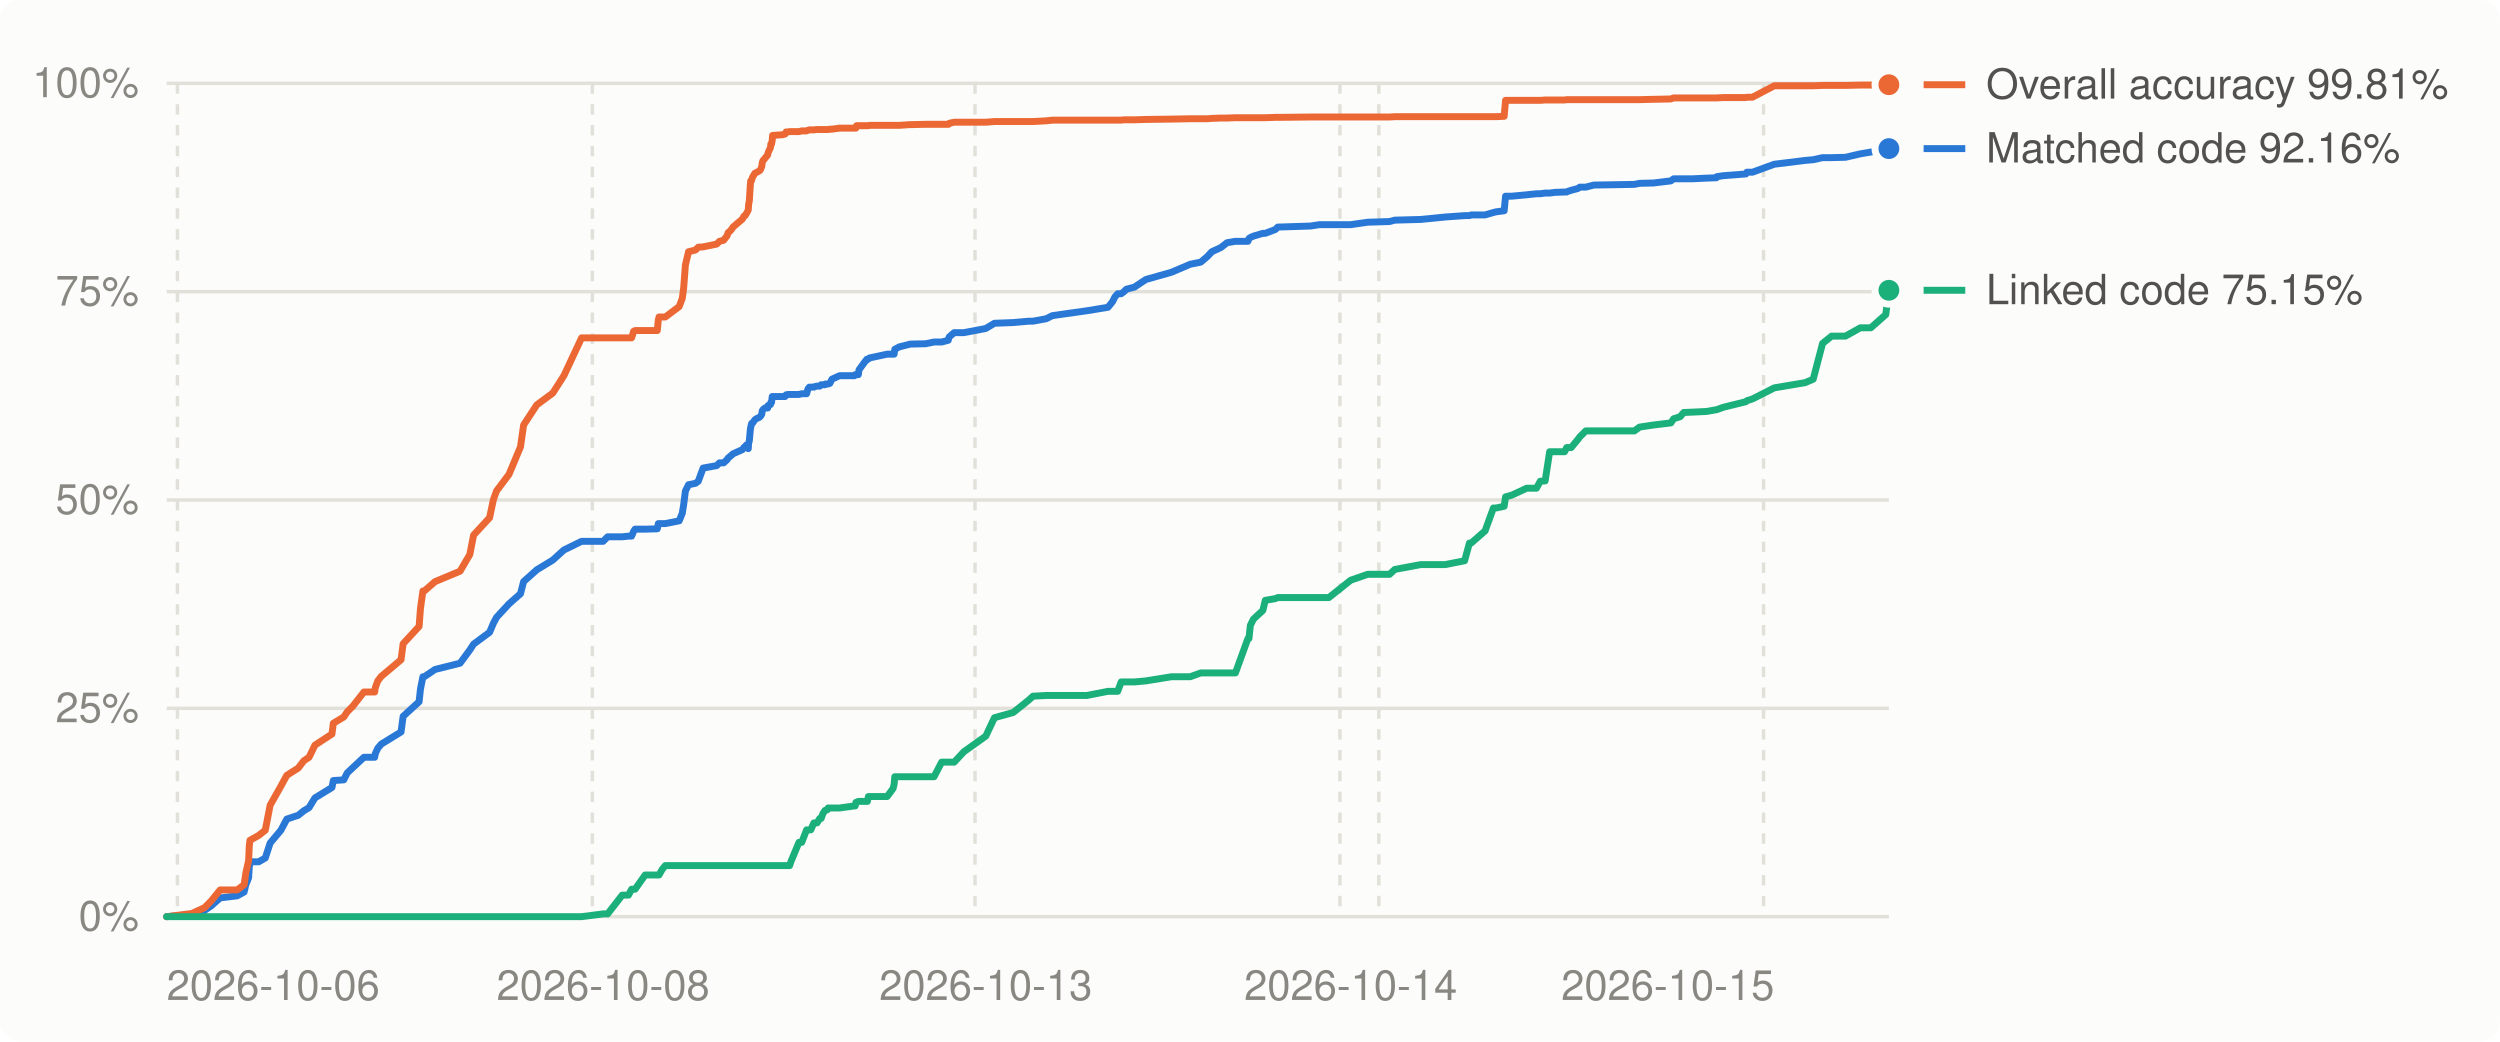
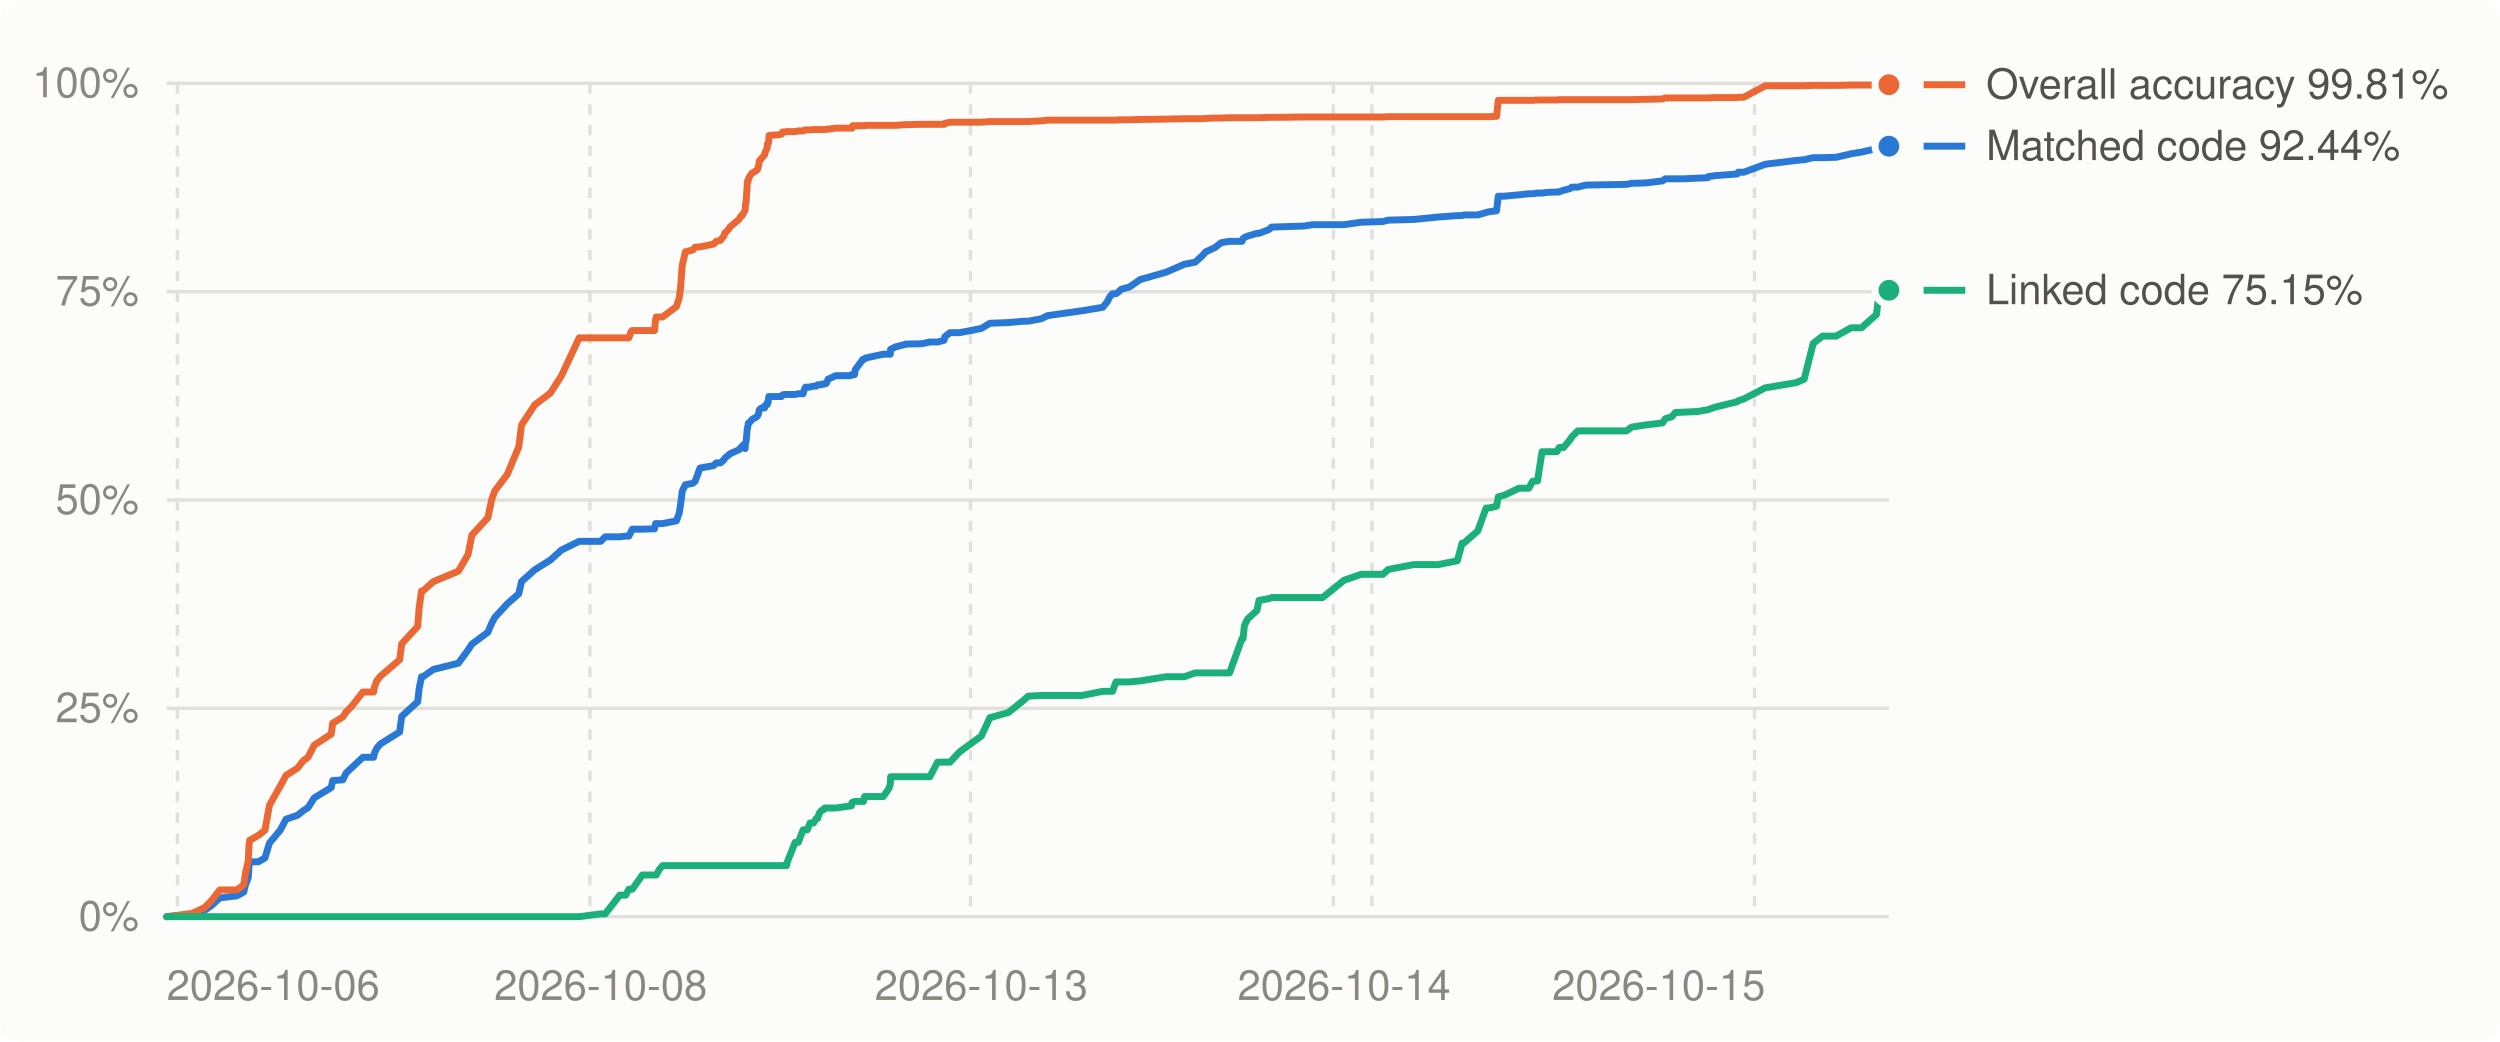
<svg xmlns="http://www.w3.org/2000/svg" viewBox="0 0 720 300" width="720" height="300" role="img" aria-label="Decompilation progress over time">
  <style>
.bg{fill:#fcfcfb}.grid{stroke:#e1e0d9}.muted{fill:#898781}.lbl{fill:#52514e}.ln0{stroke:#2a78d6}.dot0{fill:#2a78d6;stroke:#fcfcfb}.ln1{stroke:#eb6834}.dot1{fill:#eb6834;stroke:#fcfcfb}.ln2{stroke:#1baf7a}.dot2{fill:#1baf7a;stroke:#fcfcfb}
@media (prefers-color-scheme: dark){.bg{fill:#1a1a19}.grid{stroke:#2c2c2a}.muted{fill:#898781}.lbl{fill:#c3c2b7}.ln0{stroke:#3987e5}.dot0{fill:#3987e5;stroke:#1a1a19}.ln1{stroke:#d95926}.dot1{fill:#d95926;stroke:#1a1a19}.ln2{stroke:#199e70}.dot2{fill:#199e70;stroke:#1a1a19}}
text{font:12px -apple-system,BlinkMacSystemFont,'Segoe UI',Helvetica,Arial,sans-serif}
</style>
  <rect class="bg" width="720" height="300" rx="6" />
  <line x1="48" x2="544" y1="264.0" y2="264.0" class="grid" stroke-width="1" />
  <text x="40" y="268.0" class="muted" text-anchor="end">0%</text>
  <line x1="48" x2="544" y1="204.0" y2="204.0" class="grid" stroke-width="1" />
  <text x="40" y="208.0" class="muted" text-anchor="end">25%</text>
  <line x1="48" x2="544" y1="144.0" y2="144.0" class="grid" stroke-width="1" />
  <text x="40" y="148.0" class="muted" text-anchor="end">50%</text>
  <line x1="48" x2="544" y1="84.0" y2="84.0" class="grid" stroke-width="1" />
  <text x="40" y="88.0" class="muted" text-anchor="end">75%</text>
  <line x1="48" x2="544" y1="24.0" y2="24.0" class="grid" stroke-width="1" />
  <text x="40" y="28.0" class="muted" text-anchor="end">100%</text>
  <line x1="51.1" x2="51.1" y1="24" y2="264" class="grid" stroke-width="1" stroke-dasharray="3 3" />
-   <line x1="170.6" x2="170.6" y1="24" y2="264" class="grid" stroke-width="1" stroke-dasharray="3 3" />
-   <line x1="280.8" x2="280.8" y1="24" y2="264" class="grid" stroke-width="1" stroke-dasharray="3 3" />
-   <line x1="385.9" x2="385.9" y1="24" y2="264" class="grid" stroke-width="1" stroke-dasharray="3 3" />
-   <line x1="397.1" x2="397.1" y1="24" y2="264" class="grid" stroke-width="1" stroke-dasharray="3 3" />
-   <line x1="507.9" x2="507.9" y1="24" y2="264" class="grid" stroke-width="1" stroke-dasharray="3 3" />
+   <line x1="169.9" x2="169.9" y1="24" y2="264" class="grid" stroke-width="1" stroke-dasharray="3 3" />
+   <line x1="279.5" x2="279.5" y1="24" y2="264" class="grid" stroke-width="1" stroke-dasharray="3 3" />
+   <line x1="384.0" x2="384.0" y1="24" y2="264" class="grid" stroke-width="1" stroke-dasharray="3 3" />
+   <line x1="395.1" x2="395.1" y1="24" y2="264" class="grid" stroke-width="1" stroke-dasharray="3 3" />
+   <line x1="505.3" x2="505.3" y1="24" y2="264" class="grid" stroke-width="1" stroke-dasharray="3 3" />
  <text class="muted" x="48.0" y="288" text-anchor="start">2026-10-06</text>
-   <text class="muted" x="173.7" y="288" text-anchor="middle">2026-10-08</text>
-   <text class="muted" x="283.9" y="288" text-anchor="middle">2026-10-13</text>
-   <text class="muted" x="389.0" y="288" text-anchor="middle">2026-10-14</text>
-   <text class="muted" x="511.0" y="288" text-anchor="end">2026-10-15</text>
-   <polyline points="48.0,264.0 54.3,263.4 55.2,263.3 58.9,262.2 60.8,260.9 63.4,258.6 68.3,258.0 70.3,256.9 70.8,254.8 71.6,252.8 71.8,249.7 72.0,248.2 74.5,248.2 76.4,247.1 77.8,242.8 80.9,239.1 82.6,235.9 85.9,234.8 87.5,233.5 89.0,232.6 90.7,229.8 95.6,226.8 96.0,224.8 99.0,224.6 100.0,222.6 101.6,221.1 104.8,218.1 107.9,218.1 108.1,217.0 108.8,215.5 109.8,214.3 115.5,210.8 116.1,206.3 120.7,202.1 121.1,198.4 121.8,194.9 122.2,194.9 125.3,192.8 132.5,191.0 135.3,187.2 136.4,185.5 141.0,182.1 142.1,179.5 143.0,177.8 146.6,173.9 149.9,171.0 150.8,167.5 154.6,164.1 159.2,161.3 162.4,158.4 167.5,155.9 173.7,155.9 175.0,154.6 179.2,154.6 181.0,154.4 181.9,154.4 182.5,153.0 182.9,152.4 185.8,152.4 189.3,152.3 189.6,150.8 189.8,150.8 190.7,150.8 191.6,150.8 195.6,150.0 196.5,147.8 196.9,145.3 197.4,141.4 198.3,139.6 200.3,139.2 201.1,138.6 202.5,134.8 206.4,134.1 207.2,133.3 208.4,133.3 209.4,132.4 209.7,131.9 210.2,131.5 210.3,131.4 210.8,131.0 211.1,130.7 213.8,129.5 214.3,128.8 214.6,128.7 214.9,128.2 215.5,129.2 215.6,127.6 215.8,127.0 216.1,123.7 216.2,123.1 216.4,122.2 216.5,121.9 216.7,121.9 217.4,120.9 217.8,120.6 218.7,120.2 219.0,119.9 219.4,119.3 219.5,118.4 219.7,118.0 220.3,117.5 221.1,117.5 221.2,116.8 221.9,116.5 222.0,115.9 222.2,115.9 222.4,114.2 222.5,114.2 223.9,114.2 225.4,114.2 226.1,114.2 226.4,113.7 226.4,113.7 227.0,113.6 227.4,113.6 227.8,113.6 230.1,113.6 230.9,113.4 232.3,113.4 232.7,112.0 233.1,111.5 233.5,111.5 234.4,111.5 234.4,111.4 235.3,111.2 236.1,111.2 236.5,110.8 237.0,110.8 237.6,110.8 237.7,110.6 238.3,110.6 238.4,110.6 238.5,110.6 239.0,110.4 239.6,109.2 241.8,108.2 246.1,108.2 246.3,107.9 246.5,107.9 246.7,107.9 246.8,107.9 247.2,107.9 247.4,106.5 249.3,103.9 249.5,103.8 249.6,103.5 249.8,103.4 250.1,103.4 250.4,103.1 255.5,102.0 257.2,102.0 257.5,102.0 257.7,100.6 259.0,99.9 261.8,99.2 262.0,99.1 266.6,99.0 269.0,98.5 271.2,98.5 273.1,98.0 273.2,97.5 273.4,97.0 274.8,95.8 277.6,95.8 283.9,94.6 286.4,93.1 291.8,92.9 296.3,92.5 297.5,92.5 301.3,91.8 303.1,90.9 313.0,89.5 319.1,88.5 320.4,86.9 321.1,85.5 321.9,84.6 322.9,84.6 323.7,84.0 324.4,83.3 326.7,82.7 330.0,80.5 337.4,78.4 342.8,76.1 345.8,75.5 347.7,73.9 349.0,72.5 351.6,71.3 353.4,69.9 355.8,69.5 359.4,69.5 359.7,68.7 360.1,68.4 361.0,68.0 363.7,67.2 364.4,67.2 367.3,66.1 368.0,65.4 377.4,65.1 380.0,64.7 382.7,64.7 389.0,64.7 393.9,64.0 400.2,63.8 401.7,63.4 409.2,63.2 416.2,62.5 421.8,62.1 423.2,62.1 423.7,61.9 427.7,61.9 430.1,61.2 430.9,61.0 433.2,60.7 433.6,56.5 435.4,56.5 439.7,56.1 442.5,55.8 443.6,55.8 445.0,55.6 446.3,55.6 447.9,55.4 450.6,55.3 451.2,55.3 451.3,55.2 452.5,54.8 454.4,54.3 455.0,53.9 456.7,53.9 459.0,53.3 470.7,53.1 472.2,52.8 476.2,52.7 481.2,52.1 482.0,51.5 483.9,51.5 484.9,51.5 487.3,51.5 491.5,51.3 494.3,51.2 494.4,50.9 496.3,50.6 502.8,50.1 503.1,49.6 504.7,49.6 511.0,47.3 519.9,46.2 522.2,46.0 524.9,45.4 527.5,45.4 531.5,45.3 535.8,44.3 538.8,43.8 543.1,42.8 544.0,42.8" fill="none" class="ln0" stroke-width="2" stroke-linejoin="round" stroke-linecap="round" />
-   <polyline points="48.0,264.0 54.3,263.2 55.2,263.1 58.9,261.4 60.8,259.5 63.4,256.3 68.3,256.3 70.3,254.8 70.8,251.4 71.6,247.9 71.8,243.5 72.0,242.0 74.5,240.6 76.4,239.1 77.8,231.9 80.9,226.4 82.6,223.3 85.9,221.2 87.5,219.1 89.0,218.1 90.7,214.6 95.6,211.4 96.0,208.3 99.0,206.5 100.0,205.0 101.6,203.4 104.8,199.3 107.9,199.3 108.1,198.0 108.8,196.1 109.8,194.8 115.5,190.0 116.1,185.4 120.7,180.4 121.1,175.2 121.8,170.2 122.2,170.2 125.3,167.5 132.5,164.5 135.3,159.7 136.4,154.1 141.0,149.1 142.1,143.9 143.0,141.4 146.6,136.6 149.9,128.7 150.8,122.4 154.6,116.6 159.2,113.2 162.4,108.2 167.5,97.3 173.7,97.3 175.0,97.3 179.2,97.3 181.0,97.3 181.9,97.3 182.5,95.4 182.9,95.2 185.8,95.2 189.3,95.2 189.6,92.1 189.8,91.3 190.7,91.3 191.6,91.3 195.6,88.3 196.5,85.9 196.9,82.9 197.4,76.3 198.3,72.5 200.3,72.0 201.1,71.2 202.5,71.1 206.4,70.3 207.2,69.5 208.4,69.2 209.4,67.9 209.7,67.0 210.2,66.6 210.3,66.5 210.8,65.9 211.1,65.4 213.8,63.1 214.3,62.2 214.6,62.1 214.9,61.6 215.5,60.5 215.6,58.9 215.8,57.9 216.1,53.2 216.2,52.1 216.4,52.1 216.5,51.8 216.7,51.1 217.4,49.9 217.8,49.7 218.7,49.2 219.0,48.9 219.4,47.9 219.5,47.0 219.7,46.3 220.3,45.6 221.1,44.6 221.2,44.0 221.9,42.5 222.0,41.5 222.2,41.5 222.4,40.4 222.5,39.0 223.9,38.9 225.4,38.8 226.1,38.6 226.4,38.1 226.4,38.0 227.0,38.0 227.4,37.9 227.8,37.9 230.1,37.9 230.9,37.7 232.3,37.7 232.7,37.5 233.1,37.4 233.5,37.4 234.4,37.4 234.4,37.4 235.3,37.3 236.1,37.3 236.5,37.3 237.0,37.3 237.6,37.3 237.7,37.3 238.3,37.3 238.4,37.3 238.5,37.3 239.0,37.2 239.6,37.2 241.8,36.9 246.1,36.9 246.3,36.9 246.5,36.9 246.7,36.2 246.8,36.2 247.2,36.2 247.4,36.2 249.3,36.2 249.5,36.2 249.6,36.2 249.8,36.2 250.1,36.2 250.4,36.1 255.5,36.1 257.2,36.1 257.5,36.1 257.7,36.1 259.0,36.1 261.8,35.9 262.0,35.9 266.6,35.8 269.0,35.8 271.2,35.8 273.1,35.8 273.2,35.8 273.4,35.5 274.8,35.2 277.6,35.2 283.9,35.2 286.4,35.0 291.8,35.0 296.3,35.0 297.5,35.0 301.3,34.8 303.1,34.6 313.0,34.6 319.1,34.6 320.4,34.6 321.1,34.6 321.9,34.6 322.9,34.6 323.7,34.5 324.4,34.5 326.7,34.5 330.0,34.4 337.4,34.3 342.8,34.2 345.8,34.2 347.7,34.2 349.0,34.1 351.6,34.0 353.4,34.0 355.8,33.9 359.4,33.9 359.7,33.9 360.1,33.9 361.0,33.9 363.7,33.9 364.4,33.9 367.3,33.8 368.0,33.8 377.4,33.7 380.0,33.7 382.7,33.7 389.0,33.7 393.9,33.7 400.2,33.7 401.7,33.6 409.2,33.6 416.2,33.6 421.8,33.6 423.2,33.6 423.7,33.6 427.7,33.6 430.1,33.6 430.9,33.6 433.2,33.5 433.6,28.9 435.4,28.9 439.7,28.9 442.5,28.9 443.6,28.9 445.0,28.8 446.3,28.8 447.9,28.8 450.6,28.8 451.2,28.7 451.3,28.7 452.5,28.7 454.4,28.7 455.0,28.7 456.7,28.7 459.0,28.7 470.7,28.7 472.2,28.7 476.2,28.6 481.2,28.5 482.0,28.2 483.9,28.2 484.9,28.2 487.3,28.2 491.5,28.2 494.3,28.2 494.4,28.2 496.3,28.1 502.8,28.1 503.1,28.0 504.7,28.0 511.0,24.7 519.9,24.7 522.2,24.7 524.9,24.6 527.5,24.6 531.5,24.6 535.8,24.5 538.8,24.5 543.1,24.5 544.0,24.4" fill="none" class="ln1" stroke-width="2" stroke-linejoin="round" stroke-linecap="round" />
-   <polyline points="48.0,264.0 54.3,264.0 55.2,264.0 58.9,264.0 60.8,264.0 63.4,264.0 68.3,264.0 70.3,264.0 70.8,264.0 71.6,264.0 71.8,264.0 72.0,264.0 74.5,264.0 76.4,264.0 77.8,264.0 80.9,264.0 82.6,264.0 85.9,264.0 87.5,264.0 89.0,264.0 90.7,264.0 95.6,264.0 96.0,264.0 99.0,264.0 100.0,264.0 101.6,264.0 104.8,264.0 107.9,264.0 108.1,264.0 108.8,264.0 109.8,264.0 115.5,264.0 116.1,264.0 120.7,264.0 121.1,264.0 121.8,264.0 122.2,264.0 125.3,264.0 132.5,264.0 135.3,264.0 136.4,264.0 141.0,264.0 142.1,264.0 143.0,264.0 146.6,264.0 149.9,264.0 150.8,264.0 154.6,264.0 159.2,264.0 162.4,264.0 167.5,264.0 173.7,263.2 175.0,263.2 179.2,257.8 181.0,257.8 181.9,256.1 182.5,256.1 182.9,256.1 185.8,252.0 189.3,252.0 189.6,252.0 189.8,252.0 190.7,250.4 191.6,249.3 195.6,249.3 196.5,249.3 196.9,249.3 197.4,249.3 198.3,249.3 200.3,249.3 201.1,249.3 202.5,249.3 206.4,249.3 207.2,249.3 208.4,249.3 209.4,249.3 209.7,249.3 210.2,249.3 210.3,249.3 210.8,249.3 211.1,249.3 213.8,249.3 214.3,249.3 214.6,249.3 214.9,249.3 215.5,249.3 215.6,249.3 215.8,249.3 216.1,249.3 216.2,249.3 216.4,249.3 216.5,249.3 216.7,249.3 217.4,249.3 217.8,249.3 218.7,249.3 219.0,249.3 219.4,249.3 219.5,249.3 219.7,249.3 220.3,249.3 221.1,249.3 221.2,249.3 221.9,249.3 222.0,249.3 222.2,249.3 222.4,249.3 222.5,249.3 223.9,249.3 225.4,249.3 226.1,249.3 226.4,249.3 226.4,249.3 227.0,249.3 227.4,249.3 227.8,248.1 230.1,242.6 230.9,242.6 232.3,239.0 232.7,239.0 233.1,239.0 233.5,239.0 234.4,237.0 234.4,237.0 235.3,237.0 236.1,235.7 236.5,235.7 237.0,234.3 237.6,233.4 237.7,233.4 238.3,233.2 238.4,232.9 238.5,232.7 239.0,232.7 239.6,232.7 241.8,232.7 246.1,232.1 246.3,232.1 246.5,231.1 246.7,231.1 246.8,231.0 247.2,230.8 247.4,230.8 249.3,230.8 249.5,230.8 249.6,230.8 249.8,230.8 250.1,229.4 250.4,229.4 255.5,229.4 257.2,227.1 257.5,225.9 257.7,223.7 259.0,223.7 261.8,223.7 262.0,223.7 266.6,223.7 269.0,223.7 271.2,219.5 273.1,219.5 273.2,219.5 273.4,219.5 274.8,219.5 277.6,216.5 283.9,212.0 286.4,206.7 291.8,205.2 296.3,201.6 297.5,200.5 301.3,200.3 303.1,200.3 313.0,200.3 319.1,199.1 320.4,199.1 321.1,199.1 321.9,199.1 322.9,196.4 323.7,196.4 324.4,196.4 326.7,196.4 330.0,196.1 337.4,194.9 342.8,194.9 345.8,193.8 347.7,193.8 349.0,193.8 351.6,193.8 353.4,193.8 355.8,193.8 359.4,183.9 359.7,183.9 360.1,180.1 361.0,178.3 363.7,175.8 364.4,172.9 367.3,172.4 368.0,172.1 377.4,172.1 380.0,172.1 382.7,172.1 389.0,167.1 393.9,165.4 400.2,165.4 401.7,164.0 409.2,162.6 416.2,162.6 421.8,161.5 423.2,156.4 423.7,156.4 427.7,152.9 430.1,146.3 430.9,146.3 433.2,145.8 433.6,143.1 435.4,142.6 439.7,140.6 442.5,140.6 443.6,138.6 445.0,138.5 446.3,130.1 447.9,130.1 450.6,130.1 451.2,128.9 451.3,128.9 452.5,128.9 454.4,126.6 455.0,125.8 456.7,124.1 459.0,124.1 470.7,124.1 472.2,123.0 476.2,122.4 481.2,121.8 482.0,120.6 483.9,120.0 484.9,118.8 487.3,118.7 491.5,118.5 494.3,118.0 494.4,118.0 496.3,117.3 502.8,115.7 503.1,115.4 504.7,114.9 511.0,111.7 519.9,110.2 522.2,109.2 524.9,98.9 527.5,96.8 531.5,96.8 535.8,94.4 538.8,94.4 543.1,90.6 544.0,83.6" fill="none" class="ln2" stroke-width="2" stroke-linejoin="round" stroke-linecap="round" />
-   <circle cx="544.0" cy="42.8" r="4" class="dot0" stroke-width="2" />
+   <text class="muted" x="173.0" y="288" text-anchor="middle">2026-10-08</text>
+   <text class="muted" x="282.6" y="288" text-anchor="middle">2026-10-13</text>
+   <text class="muted" x="387.1" y="288" text-anchor="middle">2026-10-14</text>
+   <text class="muted" x="508.4" y="288" text-anchor="end">2026-10-15</text>
+   <polyline points="48.0,264.0 54.2,263.4 55.2,263.3 58.9,262.2 60.8,260.9 63.3,258.6 68.2,258.0 70.2,256.9 70.7,254.8 71.5,252.8 71.7,249.7 71.9,248.2 74.4,248.2 76.3,247.1 77.6,242.8 80.7,239.1 82.4,235.9 85.7,234.8 87.3,233.5 88.7,232.6 90.5,229.8 95.4,226.8 95.8,224.8 98.7,224.6 99.7,222.6 101.3,221.1 104.5,218.1 107.6,218.1 107.8,217.0 108.5,215.5 109.5,214.3 115.1,210.8 115.7,206.3 120.3,202.1 120.7,198.4 121.4,194.9 121.8,194.9 124.8,192.8 132.0,191.0 134.8,187.2 135.9,185.5 140.5,182.1 141.6,179.5 142.5,177.8 146.1,173.9 149.4,171.0 150.2,167.5 154.0,164.1 158.5,161.3 161.7,158.4 166.8,155.9 173.0,155.9 174.3,154.6 178.5,154.6 180.2,154.4 181.1,154.4 181.8,153.0 182.1,152.4 185.0,152.4 188.5,152.3 188.8,150.8 189.0,150.8 189.9,150.8 190.8,150.8 194.8,150.0 195.6,147.8 196.0,145.3 196.5,141.4 197.4,139.6 199.5,139.2 200.2,138.6 201.6,134.8 205.5,134.1 206.3,133.3 207.5,133.3 208.5,132.4 208.8,131.9 209.3,131.5 209.4,131.4 209.9,131.0 210.2,130.7 212.9,129.5 213.4,128.8 213.7,128.7 214.0,128.2 214.6,129.2 214.7,127.6 214.9,127.0 215.2,123.7 215.3,123.1 215.5,122.2 215.5,121.9 215.7,121.9 216.5,120.9 216.9,120.6 217.7,120.2 218.1,119.9 218.4,119.3 218.6,118.4 218.7,118.0 219.3,117.5 220.2,117.5 220.3,116.8 221.0,116.5 221.0,115.9 221.2,115.9 221.4,114.2 221.5,114.2 223.0,114.2 224.4,114.2 225.1,114.2 225.4,113.7 225.4,113.7 226.0,113.6 226.5,113.6 226.8,113.6 229.0,113.6 229.9,113.4 231.3,113.4 231.7,112.0 232.0,111.5 232.5,111.5 233.3,111.5 233.4,111.4 234.3,111.2 235.1,111.2 235.5,110.8 235.9,110.8 236.6,110.8 236.7,110.6 237.2,110.6 237.4,110.6 237.5,110.6 238.0,110.4 238.5,109.2 240.7,108.2 245.0,108.2 245.2,107.9 245.4,107.9 245.6,107.9 245.7,107.9 246.1,107.9 246.3,106.5 248.2,103.9 248.4,103.8 248.5,103.5 248.7,103.4 249.0,103.4 249.3,103.1 254.4,102.0 256.0,102.0 256.4,102.0 256.5,100.6 257.9,99.9 260.7,99.2 260.8,99.1 265.4,99.0 267.8,98.5 270.0,98.5 271.9,98.0 272.0,97.5 272.1,97.0 273.6,95.8 276.4,95.8 282.6,94.6 285.1,93.1 290.4,92.9 294.9,92.5 296.1,92.5 299.9,91.8 301.7,90.9 311.6,89.5 317.6,88.5 318.9,86.9 319.6,85.5 320.4,84.6 321.4,84.6 322.2,84.0 322.9,83.3 325.2,82.7 328.4,80.5 335.8,78.4 341.1,76.1 344.2,75.5 346.0,73.9 347.3,72.5 349.9,71.3 351.7,69.9 354.1,69.5 357.7,69.5 358.0,68.7 358.4,68.4 359.3,68.0 362.0,67.2 362.6,67.2 365.5,66.1 366.2,65.4 375.5,65.1 378.2,64.7 380.9,64.7 387.1,64.7 392.0,64.0 398.3,63.8 399.8,63.4 407.2,63.2 414.2,62.5 419.7,62.1 421.1,62.1 421.6,61.9 425.6,61.9 428.0,61.2 428.8,61.0 431.0,60.7 431.5,56.5 433.3,56.5 437.5,56.1 440.3,55.8 441.4,55.8 442.8,55.6 444.1,55.6 445.7,55.4 448.4,55.3 449.0,55.3 449.1,55.2 450.3,54.8 452.2,54.3 452.7,53.9 454.4,53.9 456.7,53.3 468.4,53.1 469.9,52.8 473.8,52.7 478.8,52.1 479.6,51.5 481.5,51.5 482.5,51.5 484.9,51.5 489.0,51.3 491.8,51.2 491.9,50.9 493.8,50.6 500.3,50.1 500.6,49.6 502.2,49.6 508.4,47.3 517.3,46.2 519.6,46.0 522.2,45.4 524.9,45.4 528.8,45.3 533.1,44.3 536.1,43.8 540.4,42.8 541.3,42.8 544.0,42.1" fill="none" class="ln0" stroke-width="2" stroke-linejoin="round" stroke-linecap="round" />
+   <polyline points="48.0,264.0 54.2,263.2 55.2,263.1 58.9,261.4 60.8,259.5 63.3,256.3 68.2,256.3 70.2,254.8 70.7,251.4 71.5,247.9 71.7,243.5 71.9,242.0 74.4,240.6 76.3,239.1 77.6,231.9 80.7,226.4 82.4,223.3 85.7,221.2 87.3,219.1 88.7,218.1 90.5,214.6 95.4,211.4 95.8,208.3 98.7,206.5 99.7,205.0 101.3,203.4 104.5,199.3 107.6,199.3 107.8,198.0 108.5,196.1 109.5,194.8 115.1,190.0 115.7,185.4 120.3,180.4 120.7,175.2 121.4,170.2 121.8,170.2 124.8,167.5 132.0,164.5 134.8,159.7 135.9,154.1 140.5,149.1 141.6,143.9 142.5,141.4 146.1,136.6 149.4,128.7 150.2,122.4 154.0,116.6 158.5,113.2 161.7,108.2 166.8,97.3 173.0,97.3 174.3,97.3 178.5,97.3 180.2,97.3 181.1,97.3 181.8,95.4 182.1,95.2 185.0,95.2 188.5,95.2 188.8,92.1 189.0,91.3 189.9,91.3 190.8,91.3 194.8,88.3 195.6,85.9 196.0,82.9 196.5,76.3 197.4,72.5 199.5,72.0 200.2,71.2 201.6,71.1 205.5,70.3 206.3,69.5 207.5,69.2 208.5,67.9 208.8,67.0 209.3,66.6 209.4,66.5 209.9,65.9 210.2,65.4 212.9,63.1 213.4,62.2 213.7,62.1 214.0,61.6 214.6,60.5 214.7,58.9 214.9,57.9 215.2,53.2 215.3,52.1 215.5,52.1 215.5,51.8 215.7,51.1 216.5,49.9 216.9,49.7 217.7,49.2 218.1,48.9 218.4,47.9 218.6,47.0 218.7,46.3 219.3,45.6 220.2,44.6 220.3,44.0 221.0,42.5 221.0,41.5 221.2,41.5 221.4,40.4 221.5,39.0 223.0,38.9 224.4,38.8 225.1,38.6 225.4,38.1 225.4,38.0 226.0,38.0 226.5,37.9 226.8,37.9 229.0,37.9 229.9,37.7 231.3,37.7 231.7,37.5 232.0,37.4 232.5,37.4 233.3,37.4 233.4,37.4 234.3,37.3 235.1,37.3 235.5,37.3 235.9,37.3 236.6,37.3 236.7,37.3 237.2,37.3 237.4,37.3 237.5,37.3 238.0,37.2 238.5,37.2 240.7,36.9 245.0,36.9 245.2,36.9 245.4,36.9 245.6,36.2 245.7,36.2 246.1,36.2 246.3,36.2 248.2,36.2 248.4,36.2 248.5,36.2 248.7,36.2 249.0,36.2 249.3,36.1 254.4,36.1 256.0,36.1 256.4,36.1 256.5,36.1 257.9,36.1 260.7,35.9 260.8,35.9 265.4,35.8 267.8,35.8 270.0,35.8 271.9,35.8 272.0,35.8 272.1,35.5 273.6,35.2 276.4,35.2 282.6,35.2 285.1,35.0 290.4,35.0 294.9,35.0 296.1,35.0 299.9,34.8 301.7,34.6 311.6,34.6 317.6,34.6 318.9,34.6 319.6,34.6 320.4,34.6 321.4,34.6 322.2,34.5 322.9,34.5 325.2,34.5 328.4,34.4 335.8,34.3 341.1,34.2 344.2,34.2 346.0,34.2 347.3,34.1 349.9,34.0 351.7,34.0 354.1,33.9 357.7,33.9 358.0,33.9 358.4,33.9 359.3,33.9 362.0,33.9 362.6,33.9 365.5,33.8 366.2,33.8 375.5,33.7 378.2,33.7 380.9,33.7 387.1,33.7 392.0,33.7 398.3,33.7 399.8,33.6 407.2,33.6 414.2,33.6 419.7,33.6 421.1,33.6 421.6,33.6 425.6,33.6 428.0,33.6 428.8,33.6 431.0,33.5 431.5,28.9 433.3,28.9 437.5,28.9 440.3,28.9 441.4,28.9 442.8,28.8 444.1,28.8 445.7,28.8 448.4,28.8 449.0,28.7 449.1,28.7 450.3,28.7 452.2,28.7 452.7,28.7 454.4,28.7 456.7,28.7 468.4,28.7 469.9,28.7 473.8,28.6 478.8,28.5 479.6,28.2 481.5,28.2 482.5,28.2 484.9,28.2 489.0,28.2 491.8,28.2 491.9,28.2 493.8,28.1 500.3,28.1 500.6,28.0 502.2,28.0 508.4,24.7 517.3,24.7 519.6,24.7 522.2,24.6 524.9,24.6 528.8,24.6 533.1,24.5 536.1,24.5 540.4,24.5 541.3,24.4 544.0,24.4" fill="none" class="ln1" stroke-width="2" stroke-linejoin="round" stroke-linecap="round" />
+   <polyline points="48.0,264.0 54.2,264.0 55.2,264.0 58.9,264.0 60.8,264.0 63.3,264.0 68.2,264.0 70.2,264.0 70.7,264.0 71.5,264.0 71.7,264.0 71.9,264.0 74.4,264.0 76.3,264.0 77.6,264.0 80.7,264.0 82.4,264.0 85.7,264.0 87.3,264.0 88.7,264.0 90.5,264.0 95.4,264.0 95.8,264.0 98.7,264.0 99.7,264.0 101.3,264.0 104.5,264.0 107.6,264.0 107.8,264.0 108.5,264.0 109.5,264.0 115.1,264.0 115.7,264.0 120.3,264.0 120.7,264.0 121.4,264.0 121.8,264.0 124.8,264.0 132.0,264.0 134.8,264.0 135.9,264.0 140.5,264.0 141.6,264.0 142.5,264.0 146.1,264.0 149.4,264.0 150.2,264.0 154.0,264.0 158.5,264.0 161.7,264.0 166.8,264.0 173.0,263.2 174.3,263.2 178.5,257.8 180.2,257.8 181.1,256.1 181.8,256.1 182.1,256.1 185.0,252.0 188.5,252.0 188.8,252.0 189.0,252.0 189.9,250.4 190.8,249.3 194.8,249.3 195.6,249.3 196.0,249.3 196.5,249.3 197.4,249.3 199.5,249.3 200.2,249.3 201.6,249.3 205.5,249.3 206.3,249.3 207.5,249.3 208.5,249.3 208.8,249.3 209.3,249.3 209.4,249.3 209.9,249.3 210.2,249.3 212.9,249.3 213.4,249.3 213.7,249.3 214.0,249.3 214.6,249.3 214.7,249.3 214.9,249.3 215.2,249.3 215.3,249.3 215.5,249.3 215.5,249.3 215.7,249.3 216.5,249.3 216.9,249.3 217.7,249.3 218.1,249.3 218.4,249.3 218.6,249.3 218.7,249.3 219.3,249.3 220.2,249.3 220.3,249.3 221.0,249.3 221.0,249.3 221.2,249.3 221.4,249.3 221.5,249.3 223.0,249.3 224.4,249.3 225.1,249.3 225.4,249.3 225.4,249.3 226.0,249.3 226.5,249.3 226.8,248.1 229.0,242.6 229.9,242.6 231.3,239.0 231.7,239.0 232.0,239.0 232.5,239.0 233.3,237.0 233.4,237.0 234.3,237.0 235.1,235.7 235.5,235.7 235.9,234.3 236.6,233.4 236.7,233.4 237.2,233.2 237.4,232.9 237.5,232.7 238.0,232.7 238.5,232.7 240.7,232.7 245.0,232.1 245.2,232.1 245.4,231.1 245.6,231.1 245.7,231.0 246.1,230.8 246.3,230.8 248.2,230.8 248.4,230.8 248.5,230.8 248.7,230.8 249.0,229.4 249.3,229.4 254.4,229.4 256.0,227.1 256.4,225.9 256.5,223.7 257.9,223.7 260.7,223.7 260.8,223.7 265.4,223.7 267.8,223.7 270.0,219.5 271.9,219.5 272.0,219.5 272.1,219.5 273.6,219.5 276.4,216.5 282.6,212.0 285.1,206.7 290.4,205.2 294.9,201.6 296.1,200.5 299.9,200.3 301.7,200.3 311.6,200.3 317.6,199.1 318.9,199.1 319.6,199.1 320.4,199.1 321.4,196.4 322.2,196.4 322.9,196.4 325.2,196.4 328.4,196.1 335.8,194.9 341.1,194.9 344.2,193.8 346.0,193.8 347.3,193.8 349.9,193.8 351.7,193.8 354.1,193.8 357.7,183.9 358.0,183.9 358.4,180.1 359.3,178.3 362.0,175.8 362.6,172.9 365.5,172.4 366.2,172.1 375.5,172.1 378.2,172.1 380.9,172.1 387.1,167.1 392.0,165.4 398.3,165.4 399.8,164.0 407.2,162.6 414.2,162.6 419.7,161.5 421.1,156.4 421.6,156.4 425.6,152.9 428.0,146.3 428.8,146.3 431.0,145.8 431.5,143.1 433.3,142.6 437.5,140.6 440.3,140.6 441.4,138.6 442.8,138.5 444.1,130.1 445.7,130.1 448.4,130.1 449.0,128.9 449.1,128.9 450.3,128.9 452.2,126.6 452.7,125.8 454.4,124.1 456.7,124.1 468.4,124.1 469.9,123.0 473.8,122.4 478.8,121.8 479.6,120.6 481.5,120.0 482.5,118.8 484.9,118.7 489.0,118.5 491.8,118.0 491.9,118.0 493.8,117.3 500.3,115.7 500.6,115.4 502.2,114.9 508.4,111.7 517.3,110.2 519.6,109.2 522.2,98.9 524.9,96.8 528.8,96.8 533.1,94.4 536.1,94.4 540.4,90.6 541.3,83.6 544.0,83.6" fill="none" class="ln2" stroke-width="2" stroke-linejoin="round" stroke-linecap="round" />
+   <circle cx="544.0" cy="42.1" r="4" class="dot0" stroke-width="2" />
  <circle cx="544.0" cy="24.4" r="4" class="dot1" stroke-width="2" />
  <circle cx="544.0" cy="83.6" r="4" class="dot2" stroke-width="2" />
  <line x1="554" x2="566" y1="83.6" y2="83.6" class="ln2" stroke-width="2" />
  <text class="lbl" x="572" y="87.6">Linked code 75.15%</text>
-   <line x1="554" x2="566" y1="42.8" y2="42.8" class="ln0" stroke-width="2" />
-   <text class="lbl" x="572" y="46.8">Matched code 92.16%</text>
+   <line x1="554" x2="566" y1="42.1" y2="42.1" class="ln0" stroke-width="2" />
+   <text class="lbl" x="572" y="46.1">Matched code 92.44%</text>
  <line x1="554" x2="566" y1="24.4" y2="24.4" class="ln1" stroke-width="2" />
  <text class="lbl" x="572" y="28.4">Overall accuracy 99.81%</text>
</svg>
